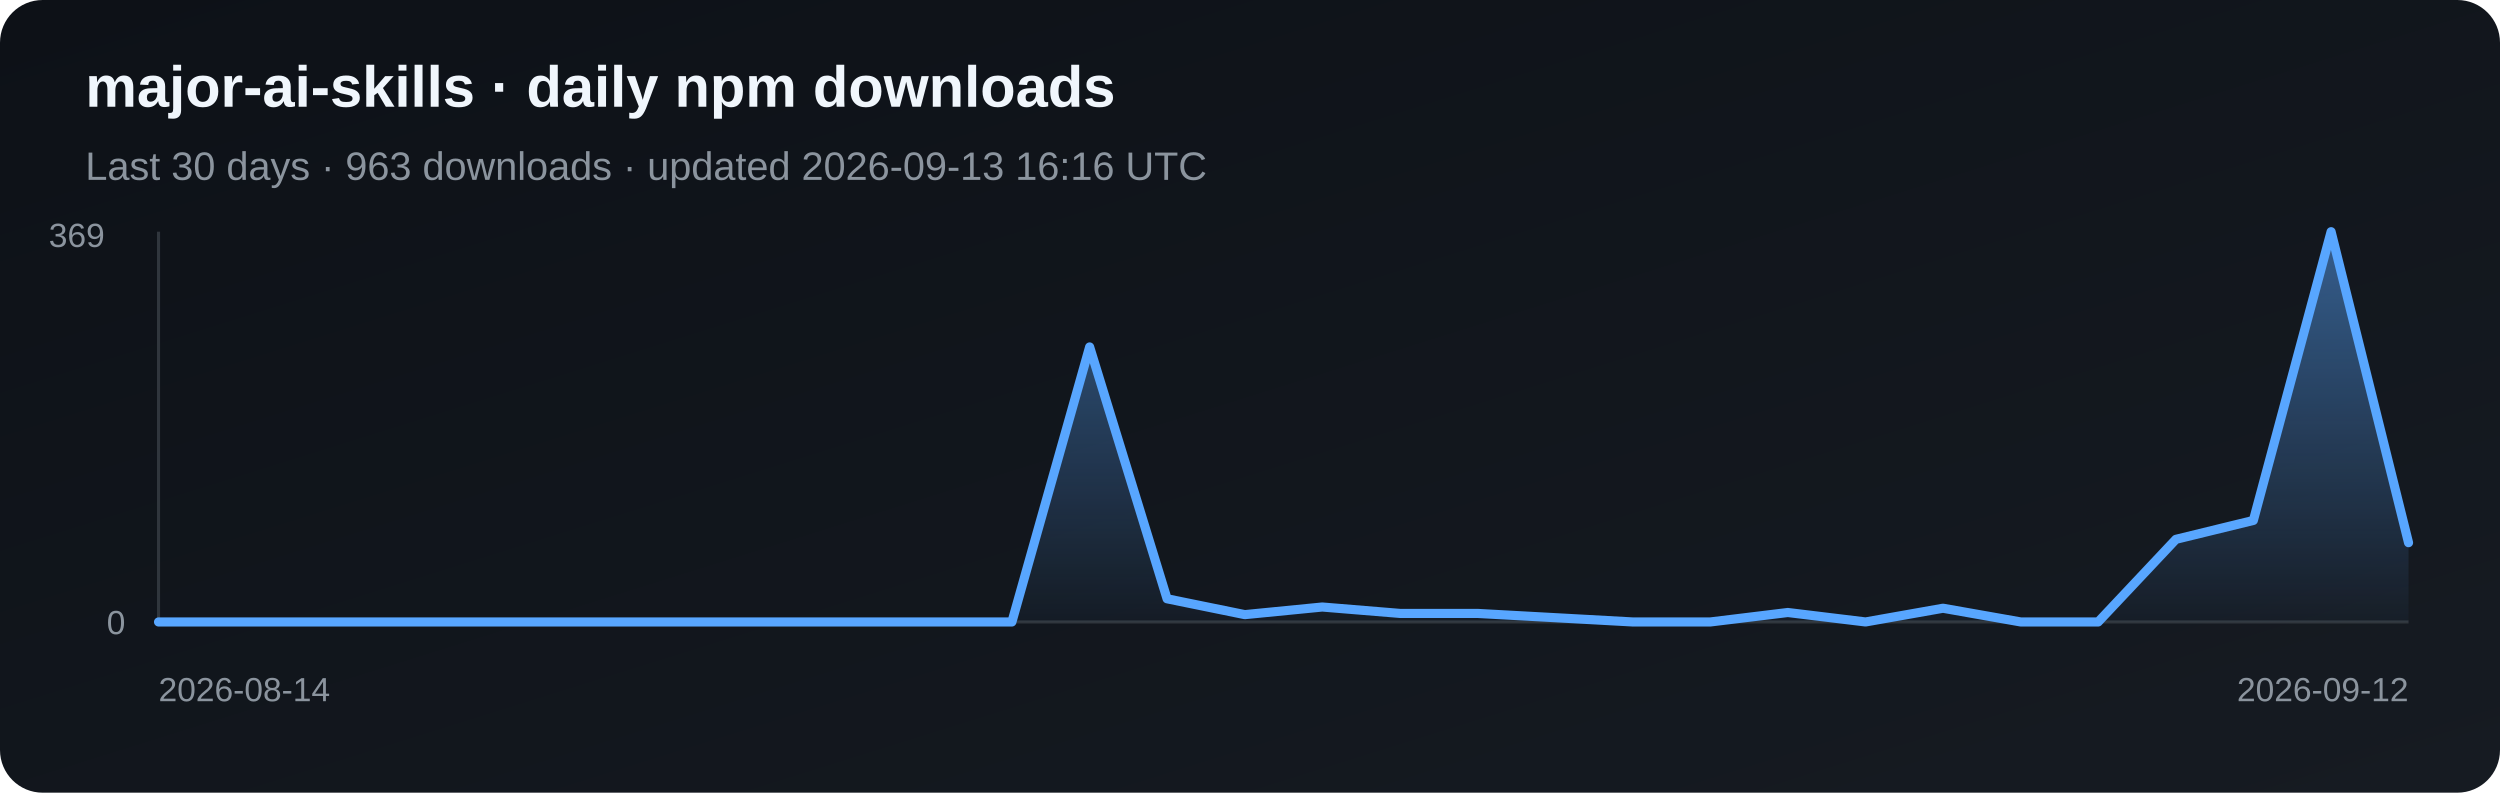
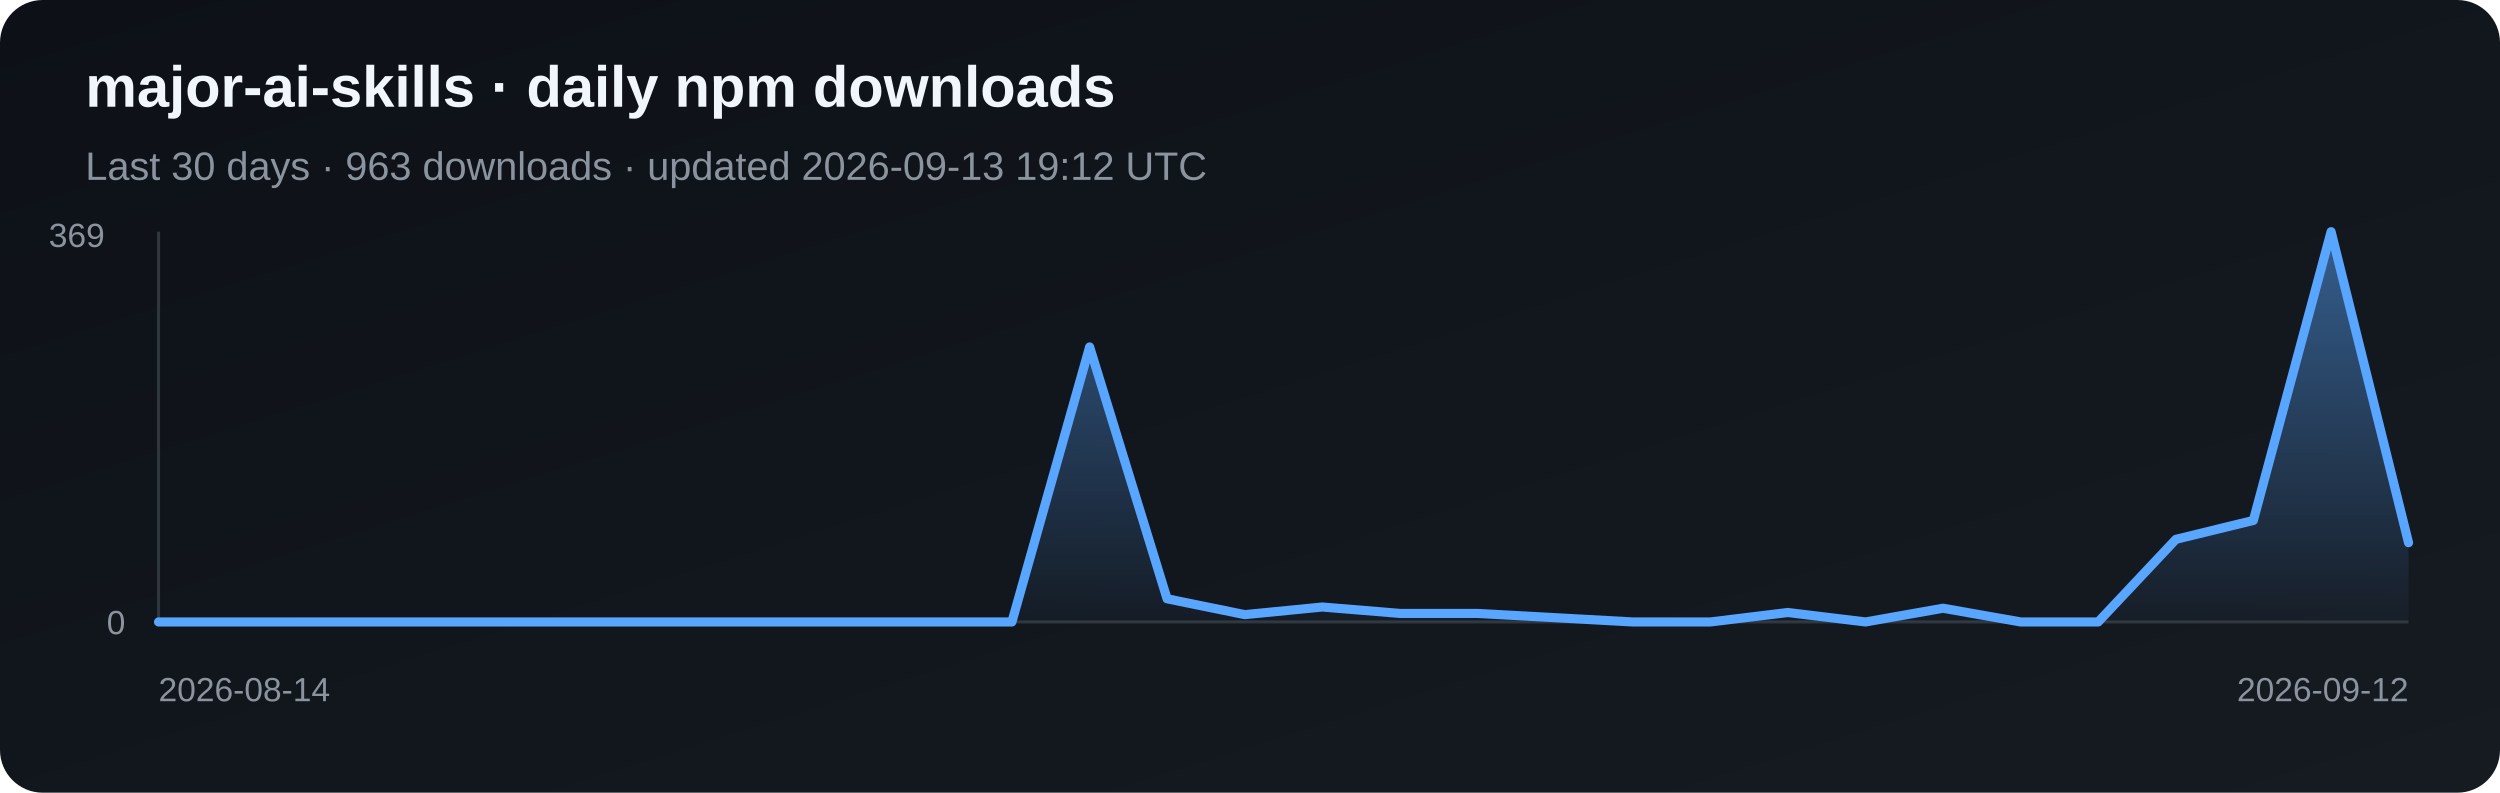
<svg xmlns="http://www.w3.org/2000/svg" width="820" height="260" viewBox="0 0 820 260" role="img" aria-label="Daily npm downloads for major-ai-skills">
  <defs>
    <linearGradient id="bg" x1="0" y1="0" x2="1" y2="1">
      <stop stop-color="#0d1117" />
      <stop offset="1" stop-color="#161b22" />
    </linearGradient>
-     <linearGradient id="fill" x1="0" y1="0" x2="0" y2="1">
+     <linearGradient id="fill-npm" x1="0" y1="0" x2="0" y2="1">
      <stop stop-color="#58a6ff" stop-opacity=".5" />
      <stop offset="1" stop-color="#58a6ff" stop-opacity=".03" />
    </linearGradient>
  </defs>
  <rect width="820" height="260" rx="14" fill="url(#bg)" />
  <text x="28" y="35" fill="#f0f6fc" font-family="Arial, sans-serif" font-size="19" font-weight="700">major-ai-skills · daily npm downloads</text>
-   <text x="28" y="59" fill="#8b949e" font-family="Arial, sans-serif" font-size="13">Last 30 days · 963 downloads · updated 2026-09-13 16:16 UTC</text>
+   <text x="28" y="59" fill="#8b949e" font-family="Arial, sans-serif" font-size="13">Last 30 days · 963 downloads · updated 2026-09-13 19:12 UTC</text>
  <line x1="52" y1="76" x2="52" y2="204" stroke="#30363d" />
  <line x1="52" y1="204" x2="790" y2="204" stroke="#30363d" />
-   <polygon points="52,204 52.0,204.0 77.4,204.0 102.9,204.0 128.3,204.0 153.8,204.0 179.2,204.0 204.7,204.0 230.1,204.0 255.6,204.0 281.0,204.0 306.5,204.0 331.9,204.0 357.4,113.8 382.8,196.4 408.3,201.6 433.7,199.1 459.2,201.2 484.6,201.2 510.1,202.6 535.5,204.0 561.0,204.0 586.4,200.9 611.9,204.0 637.3,199.5 662.8,204.0 688.2,204.0 713.7,176.9 739.1,170.7 764.6,76.0 790.0,178.0 790,204" fill="url(#fill)" />
+   <polygon points="52,204 52.0,204.0 77.4,204.0 102.9,204.0 128.3,204.0 153.8,204.0 179.2,204.0 204.7,204.0 230.1,204.0 255.6,204.0 281.0,204.0 306.5,204.0 331.9,204.0 357.4,113.8 382.8,196.4 408.3,201.6 433.7,199.1 459.2,201.2 484.6,201.2 510.1,202.6 535.5,204.0 561.0,204.0 586.4,200.9 611.9,204.0 637.3,199.5 662.8,204.0 688.2,204.0 713.7,176.9 739.1,170.7 764.6,76.0 790.0,178.0 790,204" fill="url(#fill-npm)" />
  <polyline points="52.0,204.0 77.4,204.0 102.9,204.0 128.3,204.0 153.8,204.0 179.2,204.0 204.7,204.0 230.1,204.0 255.6,204.0 281.0,204.0 306.5,204.0 331.9,204.0 357.4,113.8 382.8,196.4 408.3,201.6 433.7,199.1 459.2,201.2 484.6,201.2 510.1,202.6 535.5,204.0 561.0,204.0 586.4,200.9 611.9,204.0 637.3,199.5 662.8,204.0 688.2,204.0 713.7,176.9 739.1,170.7 764.6,76.0 790.0,178.0" fill="none" stroke="#58a6ff" stroke-width="3" stroke-linejoin="round" stroke-linecap="round" />
  <text x="16" y="81" fill="#8b949e" font-family="Arial, sans-serif" font-size="11">369</text>
  <text x="35" y="208" fill="#8b949e" font-family="Arial, sans-serif" font-size="11">0</text>
  <text x="52" y="230" fill="#8b949e" font-family="Arial, sans-serif" font-size="11">2026-08-14</text>
  <text x="790" y="230" fill="#8b949e" text-anchor="end" font-family="Arial, sans-serif" font-size="11">2026-09-12</text>
</svg>
